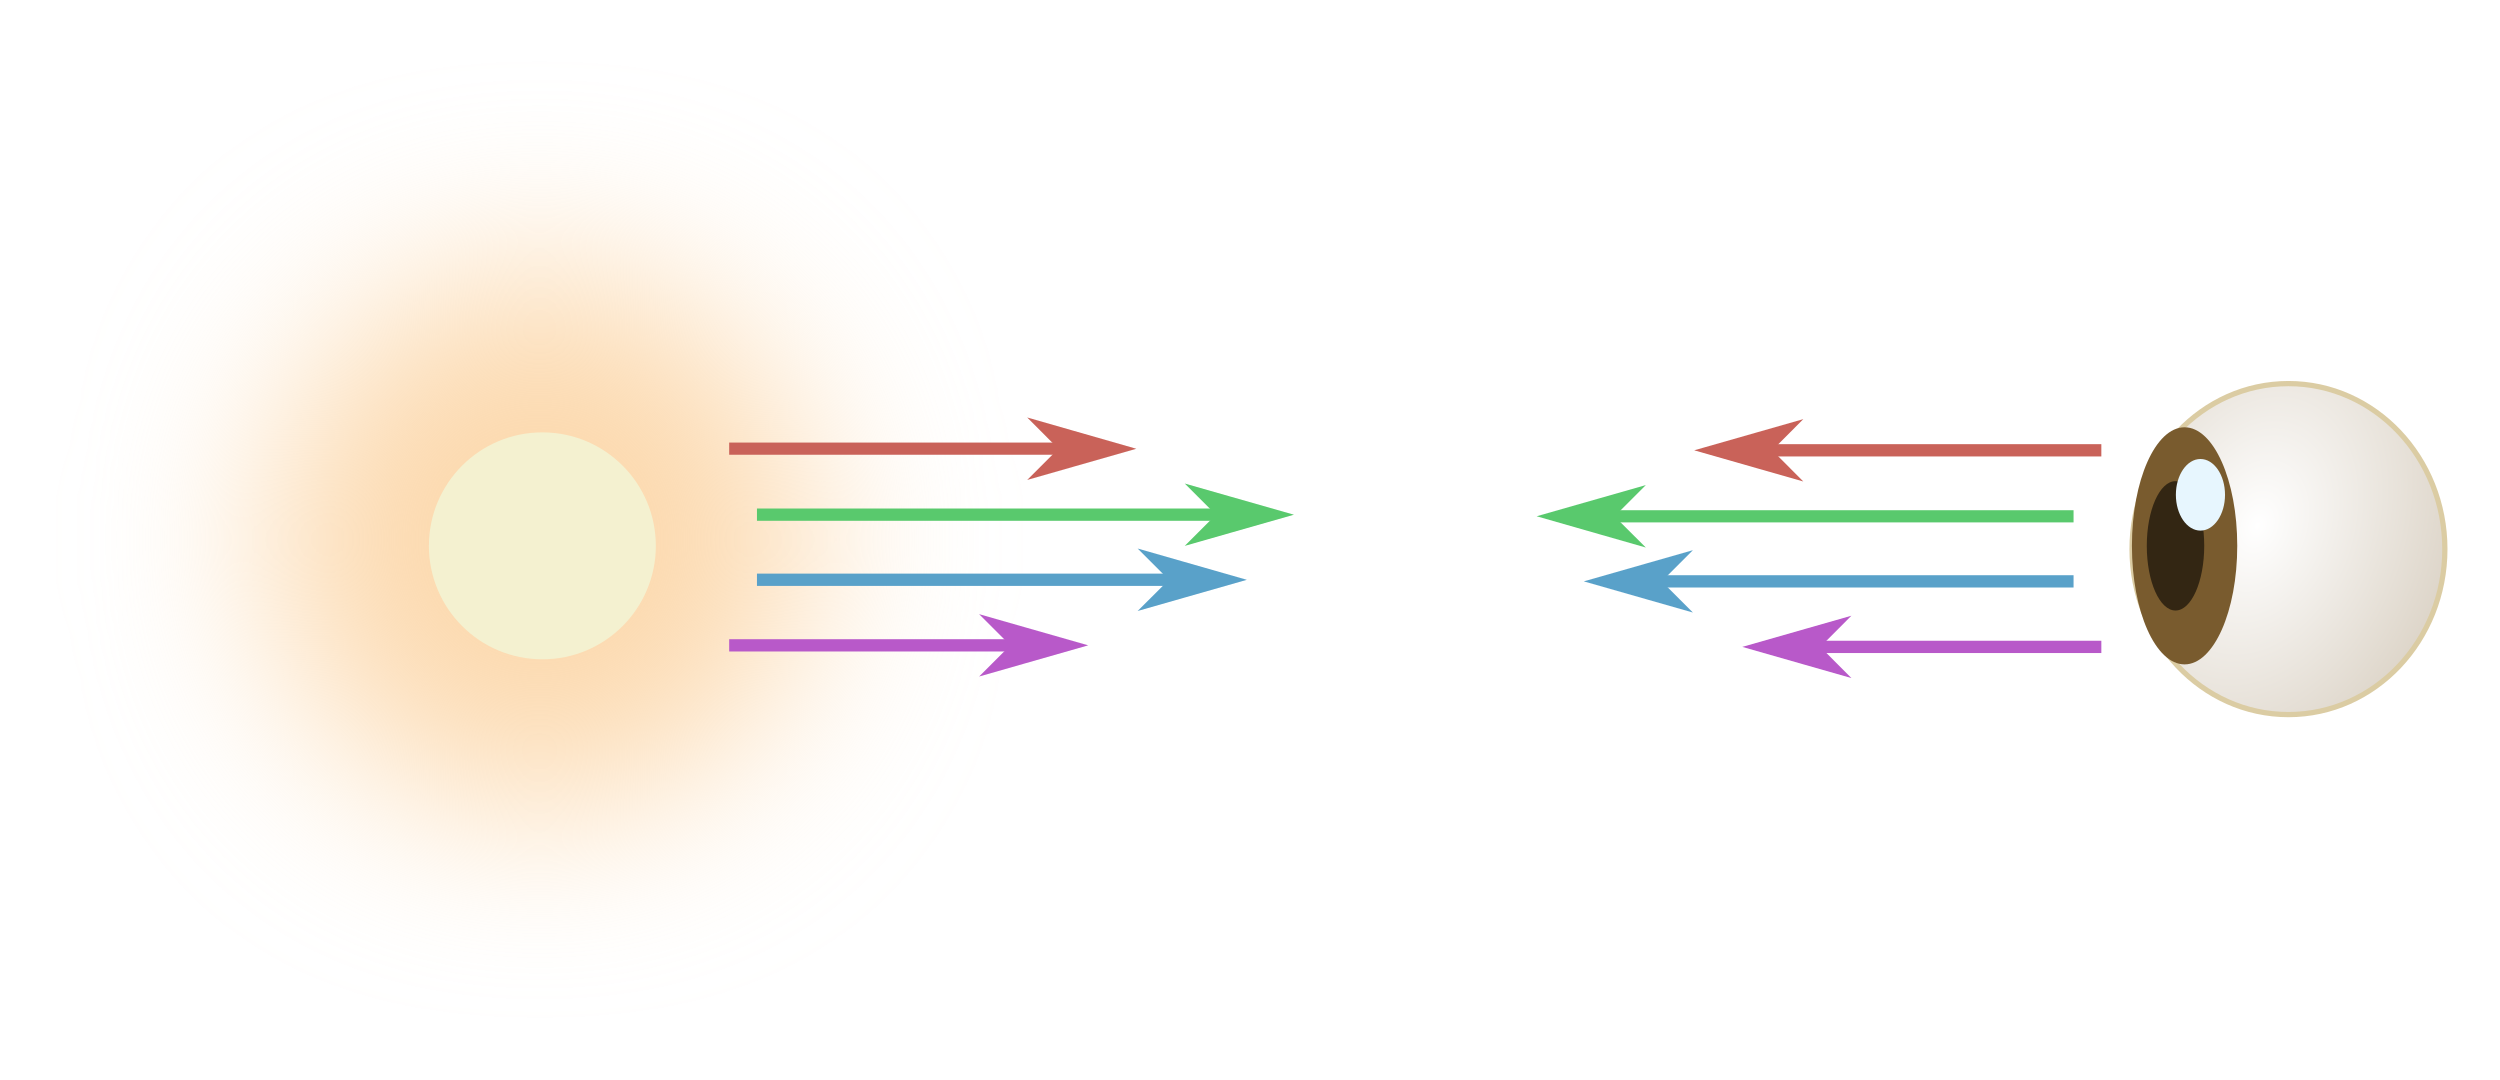
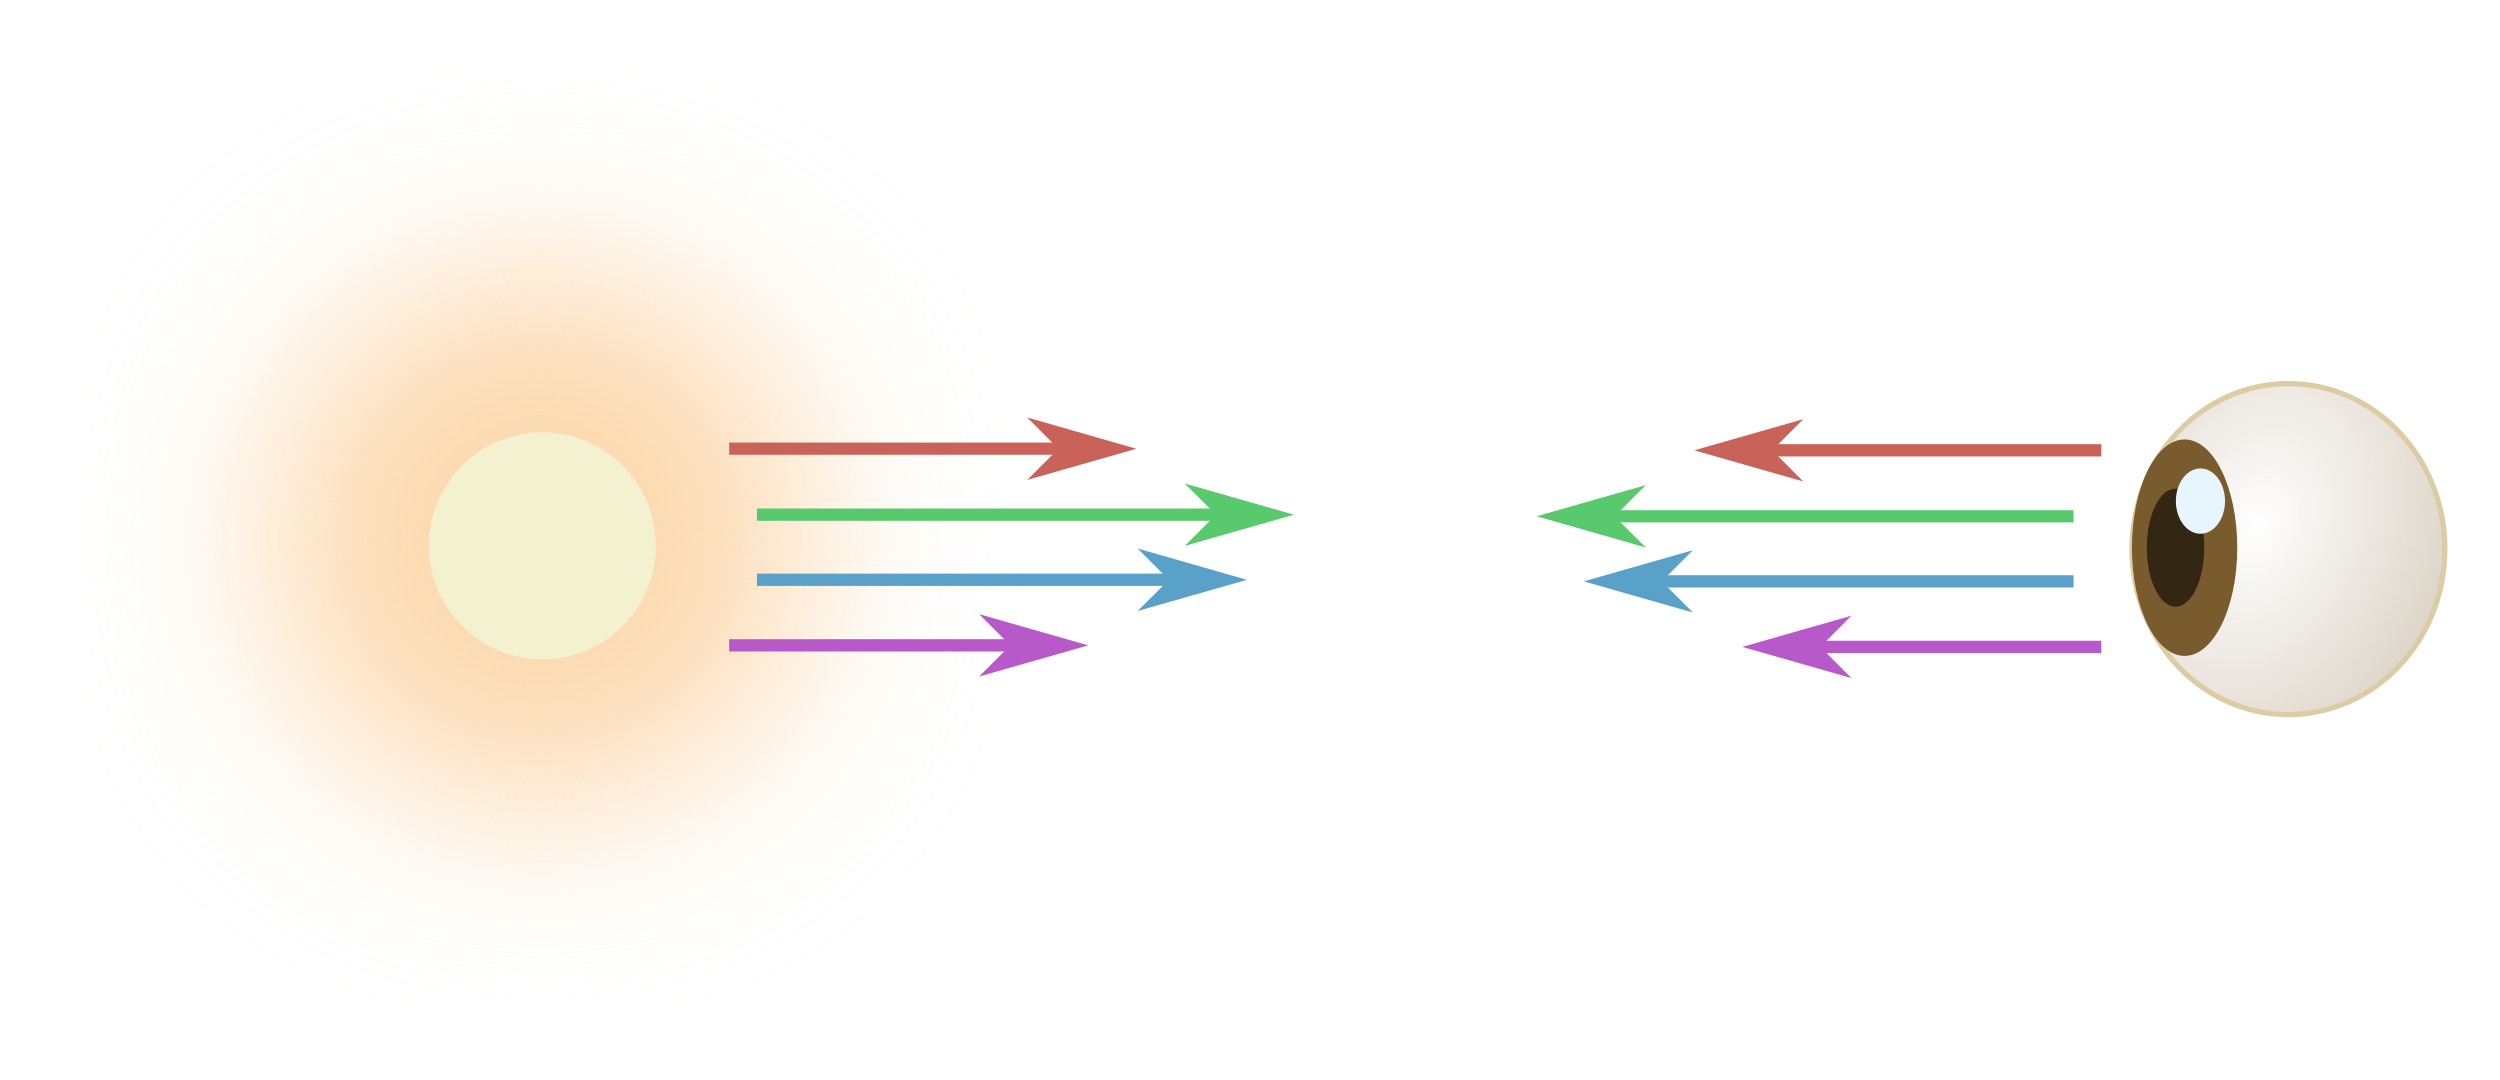
<svg xmlns="http://www.w3.org/2000/svg" xmlns:xlink="http://www.w3.org/1999/xlink" width="47.614mm" height="20.551mm" viewBox="0 0 47.614 20.551" version="1.1" id="svg1919">
  <defs id="defs1916">
    <linearGradient id="linearGradient11644">
      <stop style="stop-color:#ffffff;stop-opacity:1" offset="0" id="stop11640" />
      <stop style="stop-color:#d5cbbc;stop-opacity:1" offset="1" id="stop11642" />
    </linearGradient>
    <linearGradient id="linearGradient8971">
      <stop style="stop-color:#35813b;stop-opacity:1" offset="0" id="stop8967" />
      <stop style="stop-color:#1b441b;stop-opacity:1" offset="1" id="stop8969" />
    </linearGradient>
    <marker style="overflow:visible" id="Arrow1Mend" refX="0" refY="0" orient="auto">
      <path transform="matrix(-0.4,0,0,-0.4,-4,0)" style="fill:context-stroke;fill-rule:evenodd;stroke:context-stroke;stroke-width:1pt" d="M 0,0 5,-5 -12.5,0 5,5 Z" id="path6926" />
    </marker>
    <linearGradient id="linearGradient6579">
      <stop style="stop-color:#6ecaf8;stop-opacity:1;" offset="0" id="stop6575" />
      <stop style="stop-color:#6ecaf8;stop-opacity:0;" offset="1" id="stop6577" />
    </linearGradient>
    <filter style="color-interpolation-filters:sRGB" id="filter6571" x="-0.404" y="-0.404" width="1.809" height="1.809">
      <feGaussianBlur stdDeviation="1.728" id="feGaussianBlur6573" />
    </filter>
    <linearGradient xlink:href="#linearGradient6579" id="linearGradient6581" x1="93.383" y1="100.019" x2="93.383" y2="63.141" gradientUnits="userSpaceOnUse" />
    <radialGradient xlink:href="#linearGradient6579" id="radialGradient8110" cx="105.24" cy="79.818" fx="105.24" fy="79.818" r="0.976" gradientUnits="userSpaceOnUse" gradientTransform="matrix(0.6030273,0,0,0.6030273,38.56063,28.7973)" />
    <radialGradient xlink:href="#linearGradient6579" id="radialGradient8213" gradientUnits="userSpaceOnUse" gradientTransform="matrix(0.6030273,0,0,0.6030273,38.05608,29.25981)" cx="105.24" cy="79.818" fx="105.24" fy="79.818" r="0.976" />
    <radialGradient xlink:href="#linearGradient6579" id="radialGradient8217" gradientUnits="userSpaceOnUse" gradientTransform="matrix(0.6030273,0,0,0.6030273,38.93904,29.13367)" cx="105.24" cy="79.818" fx="105.24" fy="79.818" r="0.976" />
    <radialGradient xlink:href="#linearGradient6579" id="radialGradient8225" gradientUnits="userSpaceOnUse" gradientTransform="matrix(0.6030273,0,0,0.6030273,41.26883,30.01663)" cx="105.24" cy="79.818" fx="105.24" fy="79.818" r="0.976" />
    <linearGradient xlink:href="#linearGradient8971" id="linearGradient8946" gradientUnits="userSpaceOnUse" x1="93.383" y1="100.019" x2="93.383" y2="63.141" gradientTransform="matrix(1,0,0,0.1157899,0,-121.0366)" />
    <filter style="color-interpolation-filters:sRGB" id="filter10713" x="-0.749" y="-0.23" width="2.498" height="1.46">
      <feGaussianBlur stdDeviation="0.674" id="feGaussianBlur10715" />
    </filter>
    <radialGradient xlink:href="#linearGradient6579" id="radialGradient11516" gradientUnits="userSpaceOnUse" gradientTransform="matrix(0.6030273,0,0,0.6030273,40.57859,27.30498)" cx="105.24" cy="79.818" fx="105.24" fy="79.818" r="0.976" />
    <radialGradient xlink:href="#linearGradient6579" id="radialGradient11520" gradientUnits="userSpaceOnUse" gradientTransform="matrix(0.6030273,0,0,0.6030273,41.10776,26.77581)" cx="105.24" cy="79.818" fx="105.24" fy="79.818" r="0.976" />
    <radialGradient xlink:href="#linearGradient11644" id="radialGradient11648" cx="107.048" cy="-101.914" fx="107.048" fy="-101.914" r="3.029" gradientTransform="matrix(1.425518,-0.5377639,0.7487234,1.984734,30.75449,157.9487)" gradientUnits="userSpaceOnUse" />
    <linearGradient xlink:href="#linearGradient6579" id="linearGradient13010" gradientUnits="userSpaceOnUse" x1="93.383" y1="100.019" x2="93.383" y2="63.141" gradientTransform="translate(0,64.4256)" />
    <radialGradient xlink:href="#linearGradient6579" id="radialGradient13384" gradientUnits="userSpaceOnUse" gradientTransform="matrix(0.6030273,0,0,0.6030273,-25.61876,16.66574)" cx="105.24" cy="79.818" fx="105.24" fy="79.818" r="0.976" />
    <radialGradient xlink:href="#linearGradient6579" id="radialGradient13386" gradientUnits="userSpaceOnUse" gradientTransform="matrix(0.6030273,0,0,0.6030273,-26.14792,17.1949)" cx="105.24" cy="79.818" fx="105.24" fy="79.818" r="0.976" />
    <radialGradient xlink:href="#linearGradient11644" id="radialGradient13388" gradientUnits="userSpaceOnUse" gradientTransform="matrix(1.425518,-0.5377639,0.7487234,1.984734,-27.72927,163.4722)" cx="107.048" cy="-101.914" fx="107.048" fy="-101.914" r="3.029" />
    <radialGradient xlink:href="#linearGradient6579" id="radialGradient13392" gradientUnits="userSpaceOnUse" gradientTransform="matrix(0.6030273,0,0,0.6030273,-25.45768,19.90656)" cx="105.24" cy="79.818" fx="105.24" fy="79.818" r="0.976" />
    <radialGradient xlink:href="#linearGradient6579" id="radialGradient13394" gradientUnits="userSpaceOnUse" gradientTransform="matrix(0.6030273,0,0,0.6030273,-27.78747,19.02359)" cx="105.24" cy="79.818" fx="105.24" fy="79.818" r="0.976" />
    <radialGradient xlink:href="#linearGradient6579" id="radialGradient13396" gradientUnits="userSpaceOnUse" gradientTransform="matrix(0.6030273,0,0,0.6030273,-28.67044,19.14973)" cx="105.24" cy="79.818" fx="105.24" fy="79.818" r="0.976" />
    <radialGradient xlink:href="#linearGradient6579" id="radialGradient13398" gradientUnits="userSpaceOnUse" gradientTransform="matrix(0.6030273,0,0,0.6030273,-28.16588,18.68723)" cx="105.24" cy="79.818" fx="105.24" fy="79.818" r="0.976" />
  </defs>
  <g id="layer1" transform="translate(-5.571202,-86.3522)">
    <rect style="opacity:0.499;fill:url(#linearGradient6581);fill-opacity:1;stroke:none;stroke-width:0.558;stroke-opacity:1" id="rect3906" width="33.92" height="52.202" x="77.212" y="61.691" />
    <circle style="fill:#e8dec4;fill-opacity:1;stroke:#dbcca3;stroke-width:0.5;stroke-opacity:1" id="circle4144" cx="137.653" cy="98.211" r="15.382" />
    <path style="fill:#fcfaf7;fill-opacity:1;stroke:#dbcca3;stroke-width:0.5;stroke-opacity:1" id="circle4437" d="m 123.905,105.111 a 15.382,15.382 0 0 1 0.477,-14.677 l 13.272,7.777 z" />
    <ellipse style="fill:#795b2e;fill-opacity:1;stroke:none;stroke-width:1.036;stroke-opacity:1" id="path5293" cx="124.914" cy="97.916" rx="2.65" ry="5.966" />
    <ellipse style="fill:#332613;fill-opacity:1;stroke:none;stroke-width:0.565;stroke-opacity:1" id="ellipse5411" cx="124.457" cy="97.916" rx="1.445" ry="3.254" />
    <ellipse style="fill:#e7f6fe;fill-opacity:1;stroke:none;stroke-width:0.389;stroke-opacity:1" id="ellipse7188" cx="125.712" cy="95.348" rx="1.236" ry="1.802" />
    <circle style="mix-blend-mode:normal;fill:#fcd9ae;fill-opacity:1;stroke:none;stroke-width:0.5;filter:url(#filter6571)" id="path6357" cx="83.726" cy="77.663" r="5.127" />
    <g id="path6783">
      <path style="color:#000000;fill:#59a1c9;-inkscape-stroke:none" d="m 89.455,78.312 v 0.234 h 8.867 V 78.312 Z" id="path10902" />
      <g id="g10890">
        <g id="path10892">
          <path style="color:#000000;fill:#59a1c9;fill-rule:evenodd;stroke-width:0.094pt;-inkscape-stroke:none" d="m 97.387,78.429 -0.468,0.468 1.638,-0.468 -1.638,-0.468 z" id="path10896" />
          <path style="color:#000000;fill:#59a1c9;fill-rule:evenodd;-inkscape-stroke:none" d="m 96.705,77.834 0.596,0.596 -0.596,0.594 2.08,-0.594 z m 0.43,0.254 1.195,0.342 -1.195,0.34 0.342,-0.34 -0.045,-0.045 z" id="path10898" />
        </g>
      </g>
    </g>
    <g id="path7265">
      <path style="color:#000000;fill:#59c96d;-inkscape-stroke:none" d="m 89.455,77.072 v 0.234 h 9.766 v -0.234 z" id="path10920" />
      <g id="g10908">
        <g id="path10910">
          <path style="color:#000000;fill:#59c96d;fill-rule:evenodd;stroke-width:0.094pt;-inkscape-stroke:none" d="m 98.284,77.19 -0.468,0.468 1.638,-0.468 -1.638,-0.468 z" id="path10914" />
          <path style="color:#000000;fill:#59c96d;fill-rule:evenodd;-inkscape-stroke:none" d="m 97.602,76.596 0.594,0.594 -0.594,0.594 2.08,-0.594 z m 0.43,0.252 1.195,0.342 -1.195,0.342 0.342,-0.342 -0.045,-0.045 z" id="path10916" />
        </g>
      </g>
    </g>
    <g id="path7267">
      <path style="color:#000000;fill:#c96259;-inkscape-stroke:none" d="m 89.455,75.816 v 0.232 h 7.293 v -0.232 z" id="path10938" />
      <g id="g10926">
        <g id="path10928">
          <path style="color:#000000;fill:#c96259;fill-rule:evenodd;stroke-width:0.094pt;-inkscape-stroke:none" d="m 95.812,75.933 -0.468,0.468 1.638,-0.468 -1.638,-0.468 z" id="path10932" />
          <path style="color:#000000;fill:#c96259;fill-rule:evenodd;-inkscape-stroke:none" d="m 95.131,75.338 0.594,0.596 -0.594,0.594 2.078,-0.594 z m 0.428,0.254 1.197,0.342 -1.195,0.34 0.34,-0.34 -0.045,-0.045 z" id="path10934" />
        </g>
      </g>
    </g>
    <g id="path7542">
      <path style="color:#000000;fill:#b859c9;-inkscape-stroke:none" d="m 89.455,79.561 v 0.234 h 6.377 v -0.234 z" id="path10956" />
      <g id="g10944">
        <g id="path10946">
          <path style="color:#000000;fill:#b859c9;fill-rule:evenodd;stroke-width:0.094pt;-inkscape-stroke:none" d="m 94.896,79.677 -0.468,0.468 1.638,-0.468 -1.638,-0.468 z" id="path10950" />
          <path style="color:#000000;fill:#b859c9;fill-rule:evenodd;-inkscape-stroke:none" d="m 94.215,79.084 0.594,0.594 -0.594,0.594 2.078,-0.594 z m 0.43,0.252 1.195,0.34 -1.195,0.342 0.34,-0.34 -0.043,-0.045 z" id="path10952" />
        </g>
      </g>
    </g>
    <circle style="fill:url(#radialGradient8110);fill-opacity:1;stroke:none;stroke-width:0.16;stroke-miterlimit:4;stroke-dasharray:none;stroke-opacity:1" id="path7996" cx="102.023" cy="76.93" r="0.589" />
    <circle style="fill:url(#radialGradient8213);fill-opacity:1;stroke:none;stroke-width:0.16;stroke-miterlimit:4;stroke-dasharray:none;stroke-opacity:1" id="circle8211" cx="101.518" cy="77.392" r="0.589" />
    <circle style="fill:url(#radialGradient8217);fill-opacity:1;stroke:none;stroke-width:0.16;stroke-miterlimit:4;stroke-dasharray:none;stroke-opacity:1" id="circle8215" cx="102.401" cy="77.266" r="0.589" />
    <circle style="fill:url(#radialGradient8225);fill-opacity:1;stroke:none;stroke-width:0.16;stroke-miterlimit:4;stroke-dasharray:none;stroke-opacity:1" id="circle8223" cx="104.731" cy="78.149" r="0.589" />
    <circle style="opacity:1;fill:#f4f1d0;fill-opacity:1;stroke:none;stroke-width:0.265;stroke-miterlimit:4;stroke-dasharray:none;stroke-opacity:1" id="path8259" cx="83.781" cy="77.783" r="2.161" />
    <g id="g8762" transform="rotate(90,97.59217,87.7693)">
      <g id="path8750">
        <path style="color:#000000;fill:#59a1c9;-inkscape-stroke:none" d="M 90.123,83.078 V 83.312 h 8.326 v -0.234 z" id="path10974" />
        <g id="g10962">
          <g id="path10964">
            <path style="color:#000000;fill:#59a1c9;fill-rule:evenodd;stroke-width:0.094pt;-inkscape-stroke:none" d="m 97.514,83.195 -0.468,0.468 1.638,-0.468 -1.638,-0.468 z" id="path10968" />
            <path style="color:#000000;fill:#59a1c9;fill-rule:evenodd;-inkscape-stroke:none" d="m 96.832,82.602 0.592,0.594 -0.592,0.594 2.078,-0.594 z m 0.428,0.252 1.195,0.342 -1.195,0.342 0.342,-0.342 -0.043,-0.045 z" id="path10970" />
          </g>
        </g>
      </g>
      <g id="path8752">
        <path style="color:#000000;fill:#59c96d;-inkscape-stroke:none" d="m 90.123,81.838 v 0.234 h 5.18 v -0.234 z" id="path10992" />
        <g id="g10980">
          <g id="path10982">
            <path style="color:#000000;fill:#59c96d;fill-rule:evenodd;stroke-width:0.094pt;-inkscape-stroke:none" d="m 94.368,81.956 -0.468,0.468 1.638,-0.468 -1.638,-0.468 z" id="path10986" />
            <path style="color:#000000;fill:#59c96d;fill-rule:evenodd;-inkscape-stroke:none" d="m 93.686,81.361 0.594,0.594 -0.594,0.594 2.078,-0.594 z m 0.428,0.252 1.197,0.342 -1.197,0.342 0.342,-0.342 -0.043,-0.043 z" id="path10988" />
          </g>
        </g>
      </g>
      <g id="path8754">
        <path style="color:#000000;fill:#c96259;-inkscape-stroke:none" d="m 90.123,80.582 v 0.234 h 3.893 v -0.234 z" id="path11010" />
        <g id="g10998">
          <g id="path11000">
            <path style="color:#000000;fill:#c96259;fill-rule:evenodd;stroke-width:0.094pt;-inkscape-stroke:none" d="m 93.079,80.699 -0.468,0.468 1.638,-0.468 -1.638,-0.468 z" id="path11004" />
            <path style="color:#000000;fill:#c96259;fill-rule:evenodd;-inkscape-stroke:none" d="m 92.396,80.105 0.594,0.594 -0.594,0.594 2.08,-0.594 z m 0.428,0.252 1.197,0.342 -1.197,0.342 0.344,-0.342 -0.045,-0.045 z" id="path11006" />
          </g>
        </g>
      </g>
      <g id="path8756">
        <path style="color:#000000;fill:#b859c9;-inkscape-stroke:none" d="m 90.123,84.326 v 0.234 h 10.125 v -0.234 z" id="path11028" />
        <g id="g11016">
          <g id="path11018">
            <path style="color:#000000;fill:#b859c9;fill-rule:evenodd;stroke-width:0.094pt;-inkscape-stroke:none" d="m 99.312,84.443 -0.468,0.468 1.638,-0.468 -1.638,-0.468 z" id="path11022" />
            <path style="color:#000000;fill:#b859c9;fill-rule:evenodd;-inkscape-stroke:none" d="m 98.629,83.85 0.594,0.594 -0.594,0.594 2.08,-0.594 z m 0.43,0.252 1.195,0.342 -1.195,0.342 0.342,-0.342 -0.045,-0.045 z" id="path11024" />
          </g>
        </g>
      </g>
    </g>
    <rect style="fill:url(#linearGradient8946);fill-opacity:1;stroke:none;stroke-width:0.19;stroke-opacity:1" id="rect8944" width="33.92" height="6.044" x="77.212" y="-113.893" transform="scale(1,-1)" />
    <g id="g9482" transform="matrix(0,-1,-1,0,201.0084,192.2231)">
      <g id="path9470">
        <path style="color:#000000;fill:#59a1c9;-inkscape-stroke:none" d="m 88.676,99.172 v 0.234 h 8.867 v -0.234 z" id="path11046" />
        <g id="g11034">
          <g id="path11036">
            <path style="color:#000000;fill:#59a1c9;fill-rule:evenodd;stroke-width:0.094pt;-inkscape-stroke:none" d="m 96.608,99.289 -0.468,0.468 1.638,-0.468 -1.638,-0.468 z" id="path11040" />
            <path style="color:#000000;fill:#59a1c9;fill-rule:evenodd;-inkscape-stroke:none" d="m 95.926,98.695 0.594,0.594 -0.594,0.594 2.078,-0.594 z m 0.428,0.252 1.195,0.342 -1.195,0.342 0.342,-0.342 -0.043,-0.045 z" id="path11042" />
          </g>
        </g>
      </g>
      <g id="path9472">
        <path style="color:#000000;fill:#59c96d;-inkscape-stroke:none" d="m 88.676,97.934 v 0.232 h 9.766 v -0.232 z" id="path11064" />
        <g id="g11052">
          <g id="path11054">
            <path style="color:#000000;fill:#59c96d;fill-rule:evenodd;stroke-width:0.094pt;-inkscape-stroke:none" d="m 97.505,98.05 -0.468,0.468 1.638,-0.468 -1.638,-0.468 z" id="path11058" />
            <path style="color:#000000;fill:#59c96d;fill-rule:evenodd;-inkscape-stroke:none" d="m 96.822,97.455 0.596,0.596 -0.596,0.594 2.08,-0.596 z m 0.43,0.254 1.197,0.342 -1.197,0.34 0.342,-0.342 -0.045,-0.043 z" id="path11060" />
          </g>
        </g>
      </g>
      <g id="path9474">
        <path style="color:#000000;fill:#c96259;-inkscape-stroke:none" d="m 88.676,96.676 v 0.234 h 7.293 v -0.234 z" id="path11082" />
        <g id="g11070">
          <g id="path11072">
            <path style="color:#000000;fill:#c96259;fill-rule:evenodd;stroke-width:0.094pt;-inkscape-stroke:none" d="m 95.033,96.793 -0.468,0.468 1.638,-0.468 -1.638,-0.468 z" id="path11076" />
            <path style="color:#000000;fill:#c96259;fill-rule:evenodd;-inkscape-stroke:none" d="m 94.352,96.199 0.592,0.594 -0.592,0.594 2.078,-0.594 z m 0.428,0.252 1.195,0.342 -1.195,0.342 0.342,-0.342 -0.045,-0.045 z" id="path11078" />
          </g>
        </g>
      </g>
      <g id="path9476">
        <path style="color:#000000;fill:#b859c9;-inkscape-stroke:none" d="m 88.676,100.42 v 0.234 h 6.377 v -0.234 z" id="path11100" />
        <g id="g11088">
          <g id="path11090">
            <path style="color:#000000;fill:#b859c9;fill-rule:evenodd;stroke-width:0.094pt;-inkscape-stroke:none" d="m 94.117,100.537 -0.468,0.468 1.638,-0.468 -1.638,-0.468 z" id="path11094" />
            <path style="color:#000000;fill:#b859c9;fill-rule:evenodd;-inkscape-stroke:none" d="m 93.436,99.943 0.592,0.594 -0.592,0.594 2.078,-0.594 z m 0.428,0.252 1.195,0.342 -1.195,0.342 0.342,-0.342 -0.045,-0.045 z" id="path11096" />
          </g>
        </g>
      </g>
    </g>
    <ellipse style="mix-blend-mode:normal;fill:#133014;fill-opacity:1;stroke:none;stroke-width:0.063;stroke-opacity:1;filter:url(#filter10713)" id="ellipse9974" cx="-111.781" cy="-102.334" transform="matrix(0,-0.9001925,-1.263863,0,-24.98071,10.51566)" rx="1.081" ry="3.515" />
    <ellipse style="fill:url(#radialGradient11648);fill-opacity:1;stroke:#dbcca3;stroke-width:0.1;stroke-opacity:1" id="path9694" cx="107.64" cy="-102.334" transform="rotate(90)" rx="2.979" ry="3.152" />
    <ellipse style="fill:#795b2e;fill-opacity:1;stroke:none;stroke-width:0.392;stroke-opacity:1" id="ellipse9696" cx="105.845" cy="-102.396" rx="1.003" ry="2.258" transform="rotate(90)" />
    <ellipse style="fill:#332613;fill-opacity:1;stroke:none;stroke-width:0.214;stroke-opacity:1" id="ellipse9698" cx="105.672" cy="-102.396" rx="0.547" ry="1.232" transform="rotate(90)" />
    <ellipse style="fill:#e7f6fe;fill-opacity:1;stroke:none;stroke-width:0.147;stroke-opacity:1" id="ellipse9700" cx="106.147" cy="-103.368" rx="0.468" ry="0.682" transform="rotate(90)" />
    <circle style="fill:url(#radialGradient11516);fill-opacity:1;stroke:none;stroke-width:0.16;stroke-miterlimit:4;stroke-dasharray:none;stroke-opacity:1" id="circle11514" cx="104.041" cy="75.437" r="0.589" />
    <circle style="fill:url(#radialGradient11520);fill-opacity:1;stroke:none;stroke-width:0.16;stroke-miterlimit:4;stroke-dasharray:none;stroke-opacity:1" id="circle11518" cx="104.57" cy="74.908" r="0.589" />
    <rect style="fill:url(#linearGradient13010);fill-opacity:1;stroke:none;stroke-width:0.558;stroke-opacity:1" id="rect13008" width="33.92" height="52.202" x="77.212" y="126.117" />
    <circle style="mix-blend-mode:normal;fill:#fcd9ae;fill-opacity:1;stroke:none;stroke-width:0.5;filter:url(#filter6571)" id="circle13208" cx="15.847" cy="96.628" r="5.127" />
    <g id="g13220" transform="translate(-69.467,18.96511)">
      <path style="color:#000000;fill:#59a1c9;-inkscape-stroke:none" d="m 89.455,78.312 v 0.234 h 8.867 V 78.312 Z" id="path13210" />
      <g id="g13218">
        <g id="g13216">
          <path style="color:#000000;fill:#59a1c9;fill-rule:evenodd;stroke-width:0.094pt;-inkscape-stroke:none" d="m 97.387,78.429 -0.468,0.468 1.638,-0.468 -1.638,-0.468 z" id="path13212" />
          <path style="color:#000000;fill:#59a1c9;fill-rule:evenodd;-inkscape-stroke:none" d="m 96.705,77.834 0.596,0.596 -0.596,0.594 2.08,-0.594 z m 0.43,0.254 1.195,0.342 -1.195,0.34 0.342,-0.34 -0.045,-0.045 z" id="path13214" />
        </g>
      </g>
    </g>
    <g id="g13232" transform="translate(-69.467,18.96511)">
      <path style="color:#000000;fill:#59c96d;-inkscape-stroke:none" d="m 89.455,77.072 v 0.234 h 9.766 v -0.234 z" id="path13222" />
      <g id="g13230">
        <g id="g13228">
          <path style="color:#000000;fill:#59c96d;fill-rule:evenodd;stroke-width:0.094pt;-inkscape-stroke:none" d="m 98.284,77.19 -0.468,0.468 1.638,-0.468 -1.638,-0.468 z" id="path13224" />
          <path style="color:#000000;fill:#59c96d;fill-rule:evenodd;-inkscape-stroke:none" d="m 97.602,76.596 0.594,0.594 -0.594,0.594 2.08,-0.594 z m 0.43,0.252 1.195,0.342 -1.195,0.342 0.342,-0.342 -0.045,-0.045 z" id="path13226" />
        </g>
      </g>
    </g>
    <g id="g13244" transform="translate(-69.99617,18.96511)">
      <path style="color:#000000;fill:#c96259;-inkscape-stroke:none" d="m 89.455,75.816 v 0.232 h 7.293 v -0.232 z" id="path13234" />
      <g id="g13242">
        <g id="g13240">
          <path style="color:#000000;fill:#c96259;fill-rule:evenodd;stroke-width:0.094pt;-inkscape-stroke:none" d="m 95.812,75.933 -0.468,0.468 1.638,-0.468 -1.638,-0.468 z" id="path13236" />
          <path style="color:#000000;fill:#c96259;fill-rule:evenodd;-inkscape-stroke:none" d="m 95.131,75.338 0.594,0.596 -0.594,0.594 2.078,-0.594 z m 0.428,0.254 1.197,0.342 -1.195,0.34 0.34,-0.34 -0.045,-0.045 z" id="path13238" />
        </g>
      </g>
    </g>
    <g id="g13256" transform="translate(-69.99617,18.96511)">
      <path style="color:#000000;fill:#b859c9;-inkscape-stroke:none" d="m 89.455,79.561 v 0.234 h 6.377 v -0.234 z" id="path13246" />
      <g id="g13254">
        <g id="g13252">
          <path style="color:#000000;fill:#b859c9;fill-rule:evenodd;stroke-width:0.094pt;-inkscape-stroke:none" d="m 94.896,79.677 -0.468,0.468 1.638,-0.468 -1.638,-0.468 z" id="path13248" />
          <path style="color:#000000;fill:#b859c9;fill-rule:evenodd;-inkscape-stroke:none" d="m 94.215,79.084 0.594,0.594 -0.594,0.594 2.078,-0.594 z m 0.43,0.252 1.195,0.34 -1.195,0.342 0.34,-0.34 -0.043,-0.045 z" id="path13250" />
        </g>
      </g>
    </g>
    <circle style="fill:url(#radialGradient13398);fill-opacity:1;stroke:none;stroke-width:0.16;stroke-miterlimit:4;stroke-dasharray:none;stroke-opacity:1" id="circle13258" cx="35.296" cy="66.82" r="0.589" />
    <circle style="fill:url(#radialGradient13396);fill-opacity:1;stroke:none;stroke-width:0.16;stroke-miterlimit:4;stroke-dasharray:none;stroke-opacity:1" id="circle13260" cx="34.792" cy="67.282" r="0.589" />
    <circle style="fill:url(#radialGradient13394);fill-opacity:1;stroke:none;stroke-width:0.16;stroke-miterlimit:4;stroke-dasharray:none;stroke-opacity:1" id="circle13262" cx="35.675" cy="67.156" r="0.589" />
    <circle style="fill:url(#radialGradient13392);fill-opacity:1;stroke:none;stroke-width:0.16;stroke-miterlimit:4;stroke-dasharray:none;stroke-opacity:1" id="circle13264" cx="38.005" cy="68.039" r="0.589" />
    <circle style="opacity:1;fill:#f4f1d0;fill-opacity:1;stroke:none;stroke-width:0.265;stroke-miterlimit:4;stroke-dasharray:none;stroke-opacity:1" id="circle13266" cx="15.901" cy="96.748" r="2.161" />
    <g id="g13316" transform="rotate(90,69.28396,49.351)">
      <g id="g13278">
        <path style="color:#000000;fill:#59a1c9;-inkscape-stroke:none" d="M 90.123,83.078 V 83.312 h 8.326 v -0.234 z" id="path13268" />
        <g id="g13276">
          <g id="g13274">
            <path style="color:#000000;fill:#59a1c9;fill-rule:evenodd;stroke-width:0.094pt;-inkscape-stroke:none" d="m 97.514,83.195 -0.468,0.468 1.638,-0.468 -1.638,-0.468 z" id="path13270" />
            <path style="color:#000000;fill:#59a1c9;fill-rule:evenodd;-inkscape-stroke:none" d="m 96.832,82.602 0.592,0.594 -0.592,0.594 2.078,-0.594 z m 0.428,0.252 1.195,0.342 -1.195,0.342 0.342,-0.342 -0.043,-0.045 z" id="path13272" />
          </g>
        </g>
      </g>
      <g id="g13290">
        <path style="color:#000000;fill:#59c96d;-inkscape-stroke:none" d="m 90.123,81.838 v 0.234 h 5.18 v -0.234 z" id="path13280" />
        <g id="g13288">
          <g id="g13286">
            <path style="color:#000000;fill:#59c96d;fill-rule:evenodd;stroke-width:0.094pt;-inkscape-stroke:none" d="m 94.368,81.956 -0.468,0.468 1.638,-0.468 -1.638,-0.468 z" id="path13282" />
            <path style="color:#000000;fill:#59c96d;fill-rule:evenodd;-inkscape-stroke:none" d="m 93.686,81.361 0.594,0.594 -0.594,0.594 2.078,-0.594 z m 0.428,0.252 1.197,0.342 -1.197,0.342 0.342,-0.342 -0.043,-0.043 z" id="path13284" />
          </g>
        </g>
      </g>
      <g id="g13302">
        <path style="color:#000000;fill:#c96259;-inkscape-stroke:none" d="m 90.123,80.582 v 0.234 h 3.893 v -0.234 z" id="path13292" />
        <g id="g13300">
          <g id="g13298">
            <path style="color:#000000;fill:#c96259;fill-rule:evenodd;stroke-width:0.094pt;-inkscape-stroke:none" d="m 93.079,80.699 -0.468,0.468 1.638,-0.468 -1.638,-0.468 z" id="path13294" />
            <path style="color:#000000;fill:#c96259;fill-rule:evenodd;-inkscape-stroke:none" d="m 92.396,80.105 0.594,0.594 -0.594,0.594 2.08,-0.594 z m 0.428,0.252 1.197,0.342 -1.197,0.342 0.344,-0.342 -0.045,-0.045 z" id="path13296" />
          </g>
        </g>
      </g>
      <g id="g13314">
        <path style="color:#000000;fill:#b859c9;-inkscape-stroke:none" d="m 90.123,84.326 v 0.234 h 10.125 v -0.234 z" id="path13304" />
        <g id="g13312">
          <g id="g13310">
            <path style="color:#000000;fill:#b859c9;fill-rule:evenodd;stroke-width:0.094pt;-inkscape-stroke:none" d="m 99.312,84.443 -0.468,0.468 1.638,-0.468 -1.638,-0.468 z" id="path13306" />
            <path style="color:#000000;fill:#b859c9;fill-rule:evenodd;-inkscape-stroke:none" d="m 98.629,83.85 0.594,0.594 -0.594,0.594 2.08,-0.594 z m 0.43,0.252 1.195,0.342 -1.195,0.342 0.342,-0.342 -0.045,-0.045 z" id="path13308" />
          </g>
        </g>
      </g>
    </g>
    <circle style="fill:url(#radialGradient13386);fill-opacity:1;stroke:none;stroke-width:0.16;stroke-miterlimit:4;stroke-dasharray:none;stroke-opacity:1" id="circle13380" cx="37.314" cy="65.327" r="0.589" />
    <circle style="fill:url(#radialGradient13384);fill-opacity:1;stroke:none;stroke-width:0.16;stroke-miterlimit:4;stroke-dasharray:none;stroke-opacity:1" id="circle13382" cx="37.844" cy="64.798" r="0.589" />
    <g id="g13330" transform="matrix(-1,0,0,1,133.7394,-1.864369)">
      <path style="color:#000000;fill:#59a1c9;-inkscape-stroke:none" d="m 88.676,99.172 v 0.234 h 8.867 v -0.234 z" id="path13320" />
      <g id="g13328">
        <g id="g13326">
          <path style="color:#000000;fill:#59a1c9;fill-rule:evenodd;stroke-width:0.094pt;-inkscape-stroke:none" d="m 96.608,99.289 -0.468,0.468 1.638,-0.468 -1.638,-0.468 z" id="path13322" />
          <path style="color:#000000;fill:#59a1c9;fill-rule:evenodd;-inkscape-stroke:none" d="m 95.926,98.695 0.594,0.594 -0.594,0.594 2.078,-0.594 z m 0.428,0.252 1.195,0.342 -1.195,0.342 0.342,-0.342 -0.043,-0.045 z" id="path13324" />
        </g>
      </g>
    </g>
    <g id="g13342" transform="matrix(-1,0,0,1,133.7394,-1.864369)">
      <path style="color:#000000;fill:#59c96d;-inkscape-stroke:none" d="m 88.676,97.934 v 0.232 h 9.766 v -0.232 z" id="path13332" />
      <g id="g13340">
        <g id="g13338">
          <path style="color:#000000;fill:#59c96d;fill-rule:evenodd;stroke-width:0.094pt;-inkscape-stroke:none" d="m 97.505,98.05 -0.468,0.468 1.638,-0.468 -1.638,-0.468 z" id="path13334" />
          <path style="color:#000000;fill:#59c96d;fill-rule:evenodd;-inkscape-stroke:none" d="m 96.822,97.455 0.596,0.596 -0.596,0.594 2.08,-0.596 z m 0.43,0.254 1.197,0.342 -1.197,0.34 0.342,-0.342 -0.045,-0.043 z" id="path13336" />
        </g>
      </g>
    </g>
    <g id="g13354" transform="matrix(-1,0,0,1,134.2685,-1.864369)">
      <path style="color:#000000;fill:#c96259;-inkscape-stroke:none" d="m 88.676,96.676 v 0.234 h 7.293 v -0.234 z" id="path13344" />
      <g id="g13352">
        <g id="g13350">
          <path style="color:#000000;fill:#c96259;fill-rule:evenodd;stroke-width:0.094pt;-inkscape-stroke:none" d="m 95.033,96.793 -0.468,0.468 1.638,-0.468 -1.638,-0.468 z" id="path13346" />
          <path style="color:#000000;fill:#c96259;fill-rule:evenodd;-inkscape-stroke:none" d="m 94.352,96.199 0.592,0.594 -0.592,0.594 2.078,-0.594 z m 0.428,0.252 1.195,0.342 -1.195,0.342 0.342,-0.342 -0.045,-0.045 z" id="path13348" />
        </g>
      </g>
    </g>
    <g id="g13366" transform="matrix(-1,0,0,1,134.2685,-1.864369)">
      <path style="color:#000000;fill:#b859c9;-inkscape-stroke:none" d="m 88.676,100.42 v 0.234 h 6.377 v -0.234 z" id="path13356" />
      <g id="g13364">
        <g id="g13362">
          <path style="color:#000000;fill:#b859c9;fill-rule:evenodd;stroke-width:0.094pt;-inkscape-stroke:none" d="m 94.117,100.537 -0.468,0.468 1.638,-0.468 -1.638,-0.468 z" id="path13358" />
          <path style="color:#000000;fill:#b859c9;fill-rule:evenodd;-inkscape-stroke:none" d="m 93.436,99.943 0.592,0.594 -0.592,0.594 2.078,-0.594 z m 0.428,0.252 1.195,0.342 -1.195,0.342 0.342,-0.342 -0.045,-0.045 z" id="path13360" />
        </g>
      </g>
    </g>
    <ellipse style="fill:url(#radialGradient13388);fill-opacity:1;stroke:#dbcca3;stroke-width:0.1;stroke-opacity:1" id="ellipse13372" cx="49.156" cy="-96.81" rx="2.979" ry="3.152" transform="scale(1,-1)" />
-     <ellipse style="fill:#795b2e;fill-opacity:1;stroke:none;stroke-width:0.392;stroke-opacity:1" id="ellipse13374" cx="47.178" cy="96.748" rx="1.003" ry="2.258" />
-     <ellipse style="fill:#332613;fill-opacity:1;stroke:none;stroke-width:0.214;stroke-opacity:1" id="ellipse13376" cx="47.005" cy="96.748" rx="0.547" ry="1.232" />
-     <ellipse style="fill:#e7f6fe;fill-opacity:1;stroke:none;stroke-width:0.147;stroke-opacity:1" id="ellipse13378" cx="47.48" cy="95.776" rx="0.468" ry="0.682" />
+     <ellipse style="fill:#795b2e;fill-opacity:1;stroke:none;stroke-width:0.375;stroke-opacity:1" id="ellipse13374" cx="47.178" cy="96.783" rx="1.003" ry="2.061" />
+     <ellipse style="fill:#332613;fill-opacity:1;stroke:none;stroke-width:0.204;stroke-opacity:1" id="ellipse13376" cx="47.005" cy="96.783" rx="0.547" ry="1.124" />
+     <ellipse style="fill:#e7f6fe;fill-opacity:1;stroke:none;stroke-width:0.141;stroke-opacity:1" id="ellipse13378" cx="47.48" cy="95.896" rx="0.468" ry="0.622" />
  </g>
</svg>
